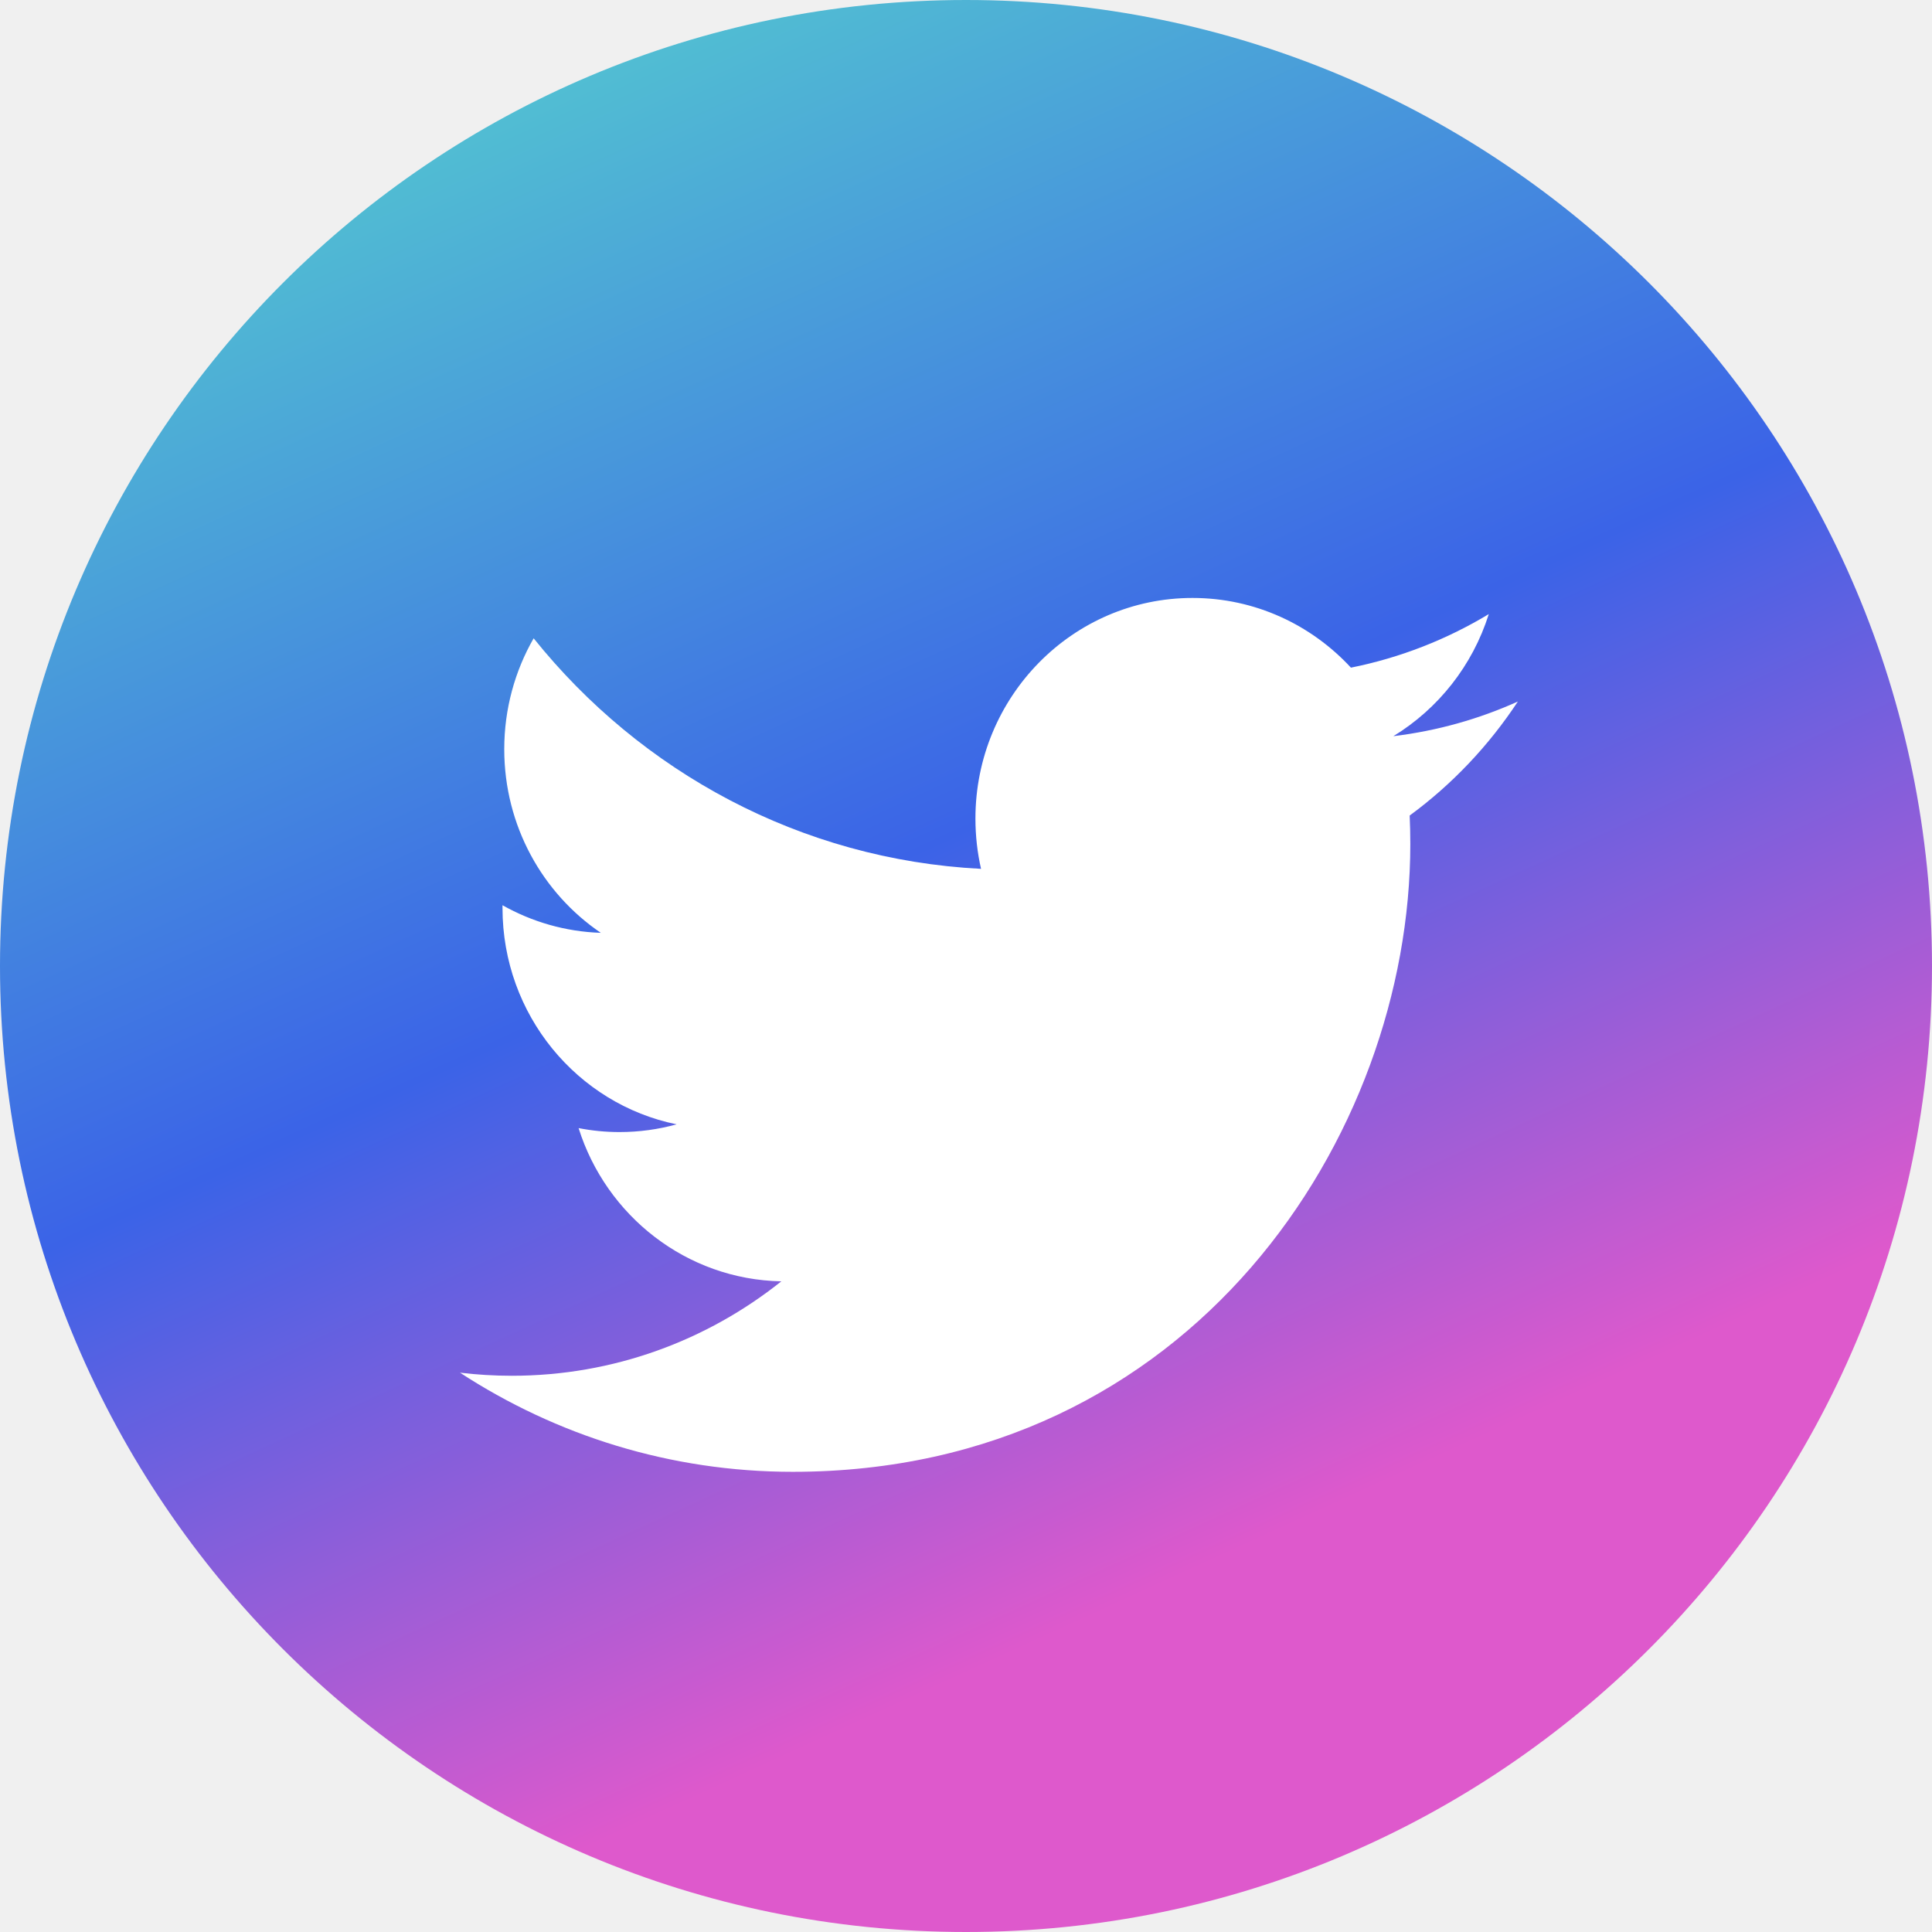
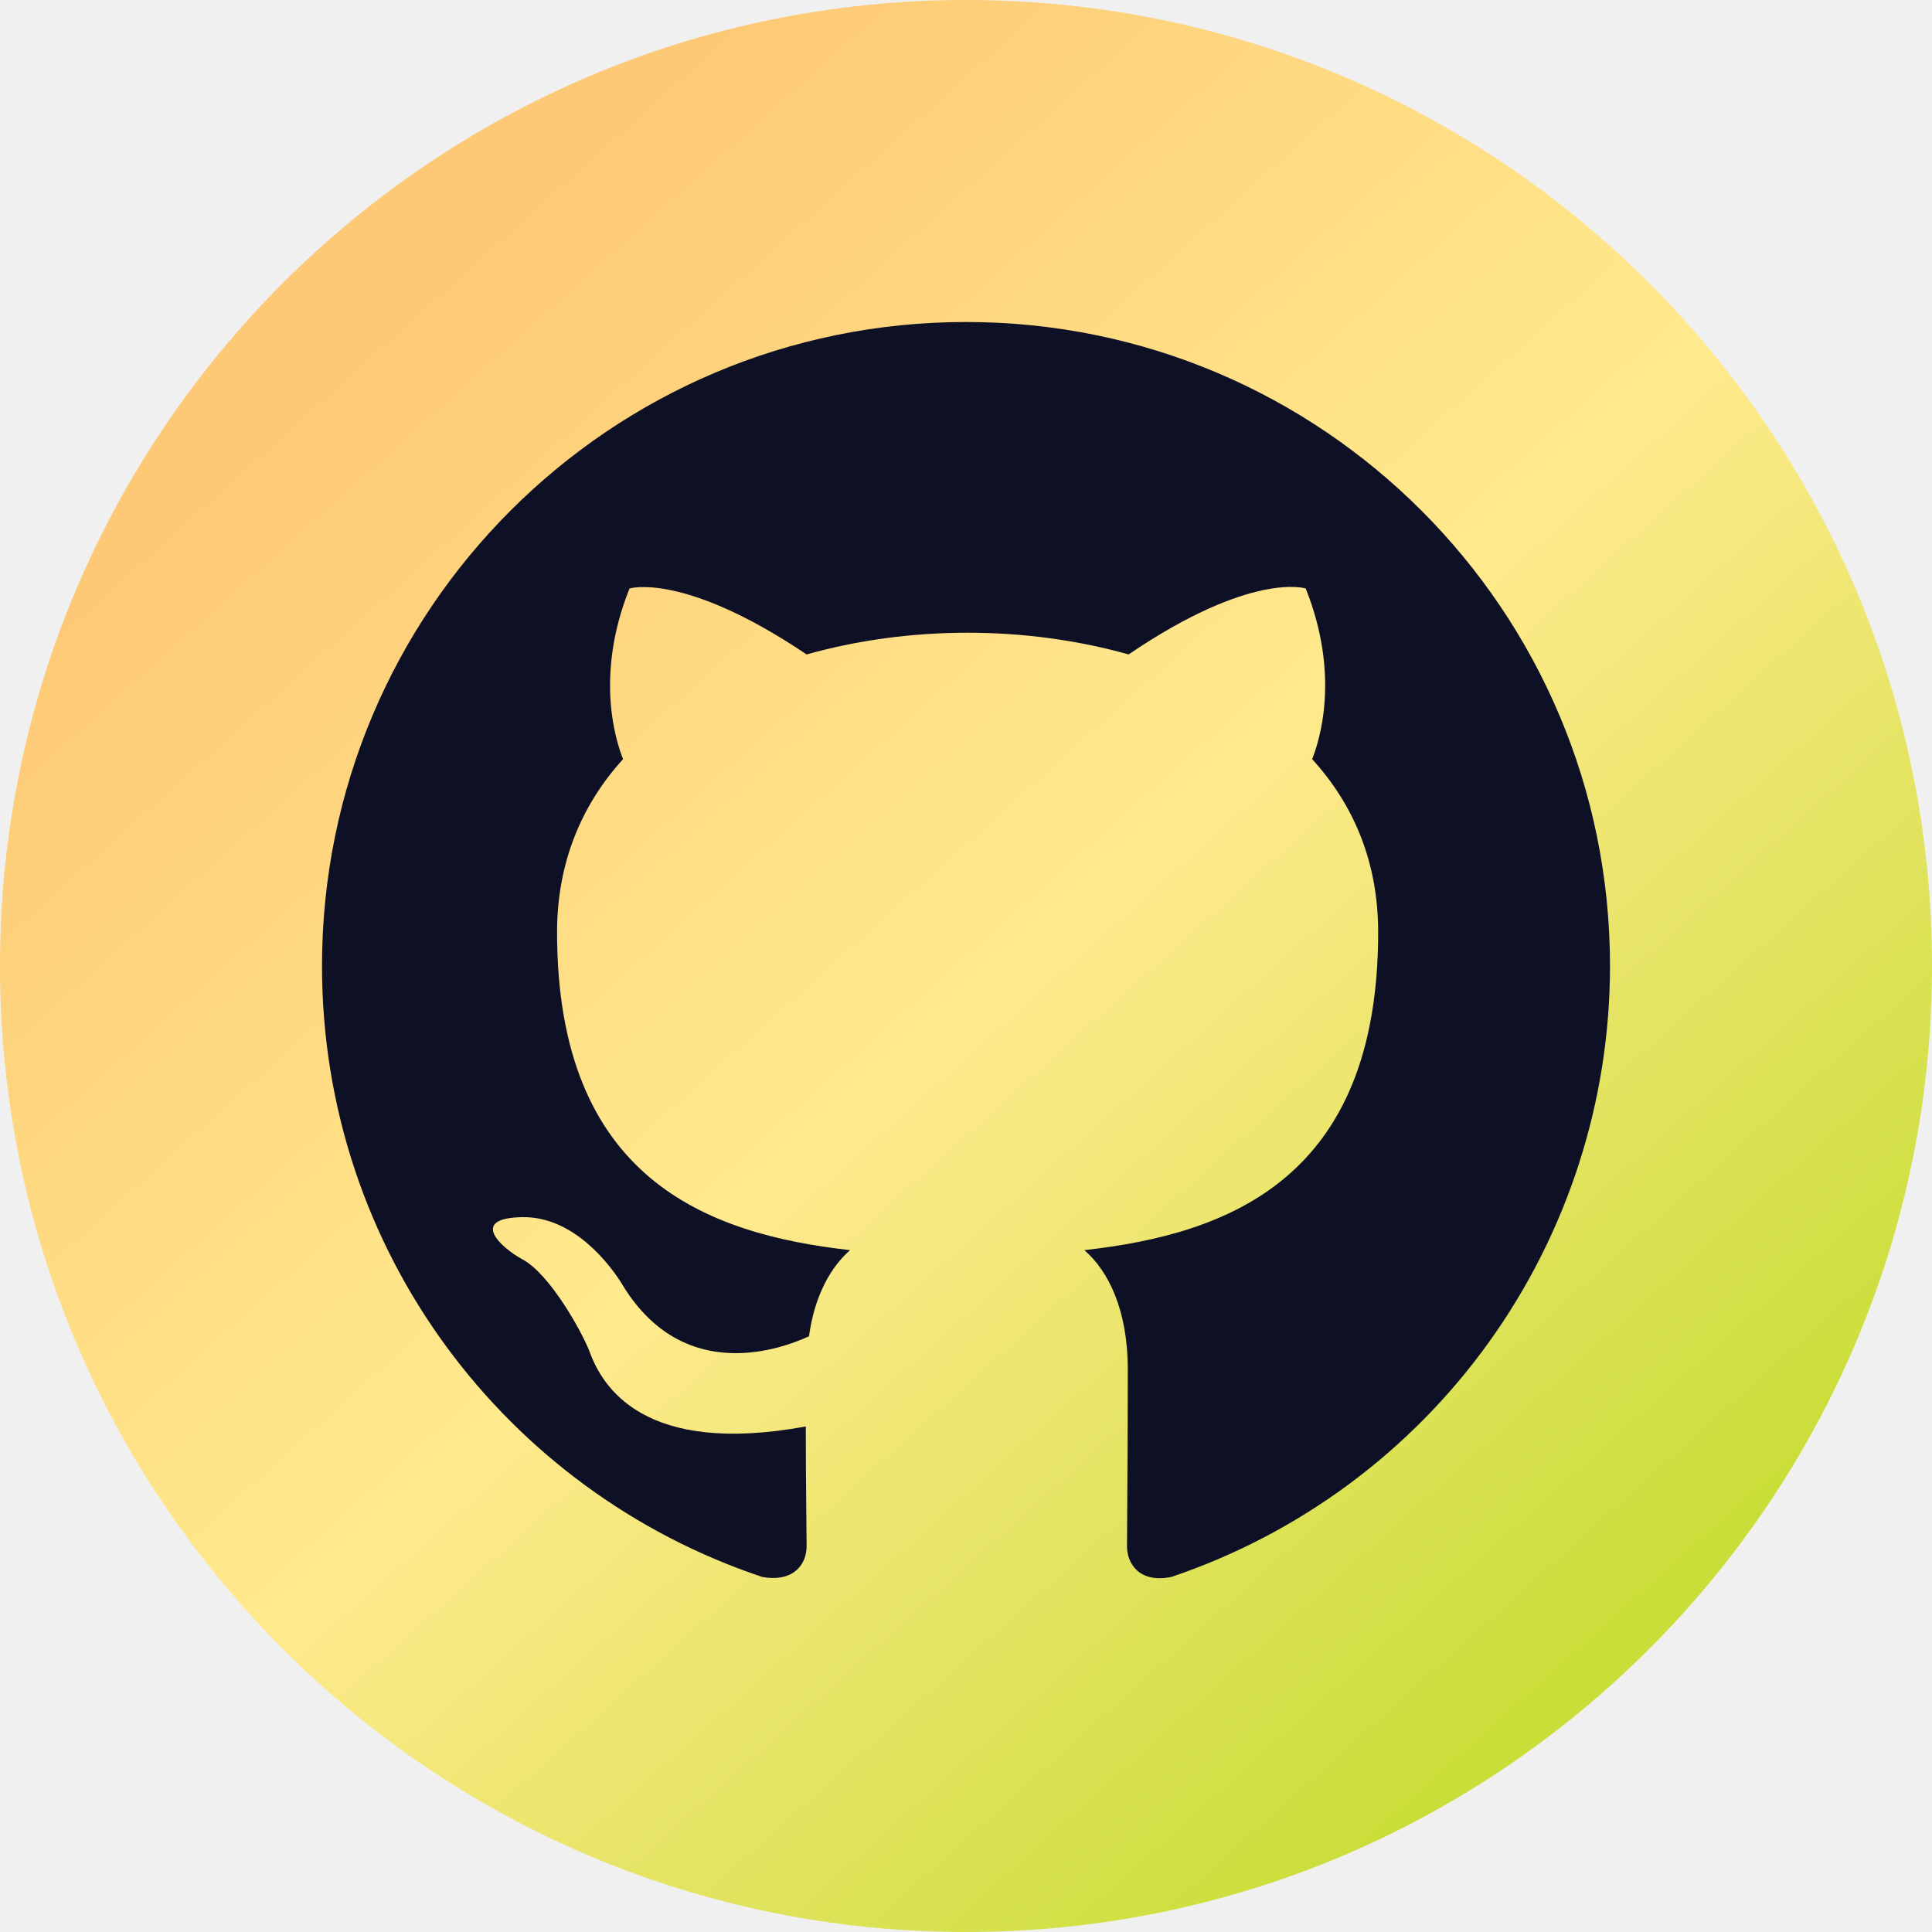
- <svg xmlns="http://www.w3.org/2000/svg" height="42" viewBox="0 0 42 42" width="42">
-   <linearGradient id="a" gradientTransform="matrix(.4226183 .9063078 -.9063078 .4226183 0 0)">
-     <stop offset="0" stop-color="#59decb" />
-     <stop offset=".6" stop-color="#3b63e7" />
-     <stop offset="1" stop-color="#de59cc" />
-   </linearGradient>
-   <g fill="url(#a)" fill-rule="evenodd">
-     <circle cx="21" cy="21" r="21" />
-     <path d="m33 15.249c-.846.382-1.756.639-2.71.755.974-.594 1.722-1.534 2.075-2.654-.912.55-1.922.949-2.997 1.164-.861-.932-2.087-1.515-3.444-1.515-2.606 0-4.719 2.148-4.719 4.796 0 .376.042.742.122 1.093-3.922-.2-7.399-2.11-9.726-5.012-.406.708-.639 1.532-.639 2.411 0 1.664.833 3.132 2.099 3.992-.773-.025-1.501-.241-2.137-.6-0.0.02-0.0.04-0.0.06 0 2.324 1.627 4.263 3.785 4.703-.396.11-.813.168-1.243.168-.304 0-.6-.03-.888-.086.6 1.906 2.343 3.292 4.408 3.331-1.615 1.287-3.65 2.053-5.86 2.053-.381 0-.756-.023-1.126-.067 2.088 1.361 4.569 2.155 7.233 2.155 8.679 0 13.426-7.309 13.426-13.647 0-.208-.005-.415-.014-.62.922-.676 1.722-1.521 2.355-2.483" fill="#fff" />
+ <svg xmlns="http://www.w3.org/2000/svg" width="42" height="42" viewBox="0 0 42 42" fill="none">
+   <g clip-path="url(#clip0_586_4531)">
+     <path d="M21 42C32.598 42 42 32.598 42 21C42 9.402 32.598 0 21 0C9.402 0 0 9.402 0 21C0 32.598 9.402 42 21 42Z" fill="url(#paint0_linear_586_4531)" />
+     <path d="M21 7C13.265 7 7 13.265 7 21C7 27.195 11.008 32.428 16.573 34.282C17.273 34.405 17.535 33.985 17.535 33.617C17.535 33.285 17.517 32.182 17.517 31.01C14 31.657 13.09 30.152 12.81 29.365C12.652 28.962 11.97 27.72 11.375 27.387C10.885 27.125 10.185 26.477 11.357 26.46C12.46 26.442 13.248 27.475 13.51 27.895C14.77 30.012 16.782 29.418 17.587 29.05C17.71 28.14 18.078 27.527 18.48 27.177C15.365 26.828 12.11 25.62 12.11 20.265C12.11 18.742 12.652 17.483 13.545 16.503C13.405 16.152 12.915 14.717 13.685 12.793C13.685 12.793 14.857 12.425 17.535 14.227C18.655 13.912 19.845 13.755 21.035 13.755C22.225 13.755 23.415 13.912 24.535 14.227C27.212 12.408 28.385 12.793 28.385 12.793C29.155 14.717 28.665 16.152 28.525 16.503C29.418 17.483 29.96 18.725 29.96 20.265C29.96 25.637 26.688 26.828 23.573 27.177C24.08 27.615 24.517 28.455 24.517 29.767C24.517 31.64 24.5 33.145 24.5 33.617C24.5 33.985 24.762 34.422 25.462 34.282C28.242 33.345 30.658 31.559 32.369 29.176C34.08 26.793 35 23.933 35 21C35 13.265 28.735 7 21 7Z" fill="#0E1025" />
  </g>
+   <defs>
+     <linearGradient id="paint0_linear_586_4531" x1="8.5" y1="7" x2="34.5" y2="36" gradientUnits="userSpaceOnUse">
+       <stop stop-color="#FEC976" />
+       <stop offset="0.5" stop-color="#FFEA8D" />
+       <stop offset="1" stop-color="#CADE39" />
+     </linearGradient>
+     <clipPath id="clip0_586_4531">
+       <rect width="42" height="42" fill="white" />
+     </clipPath>
+   </defs>
</svg>
